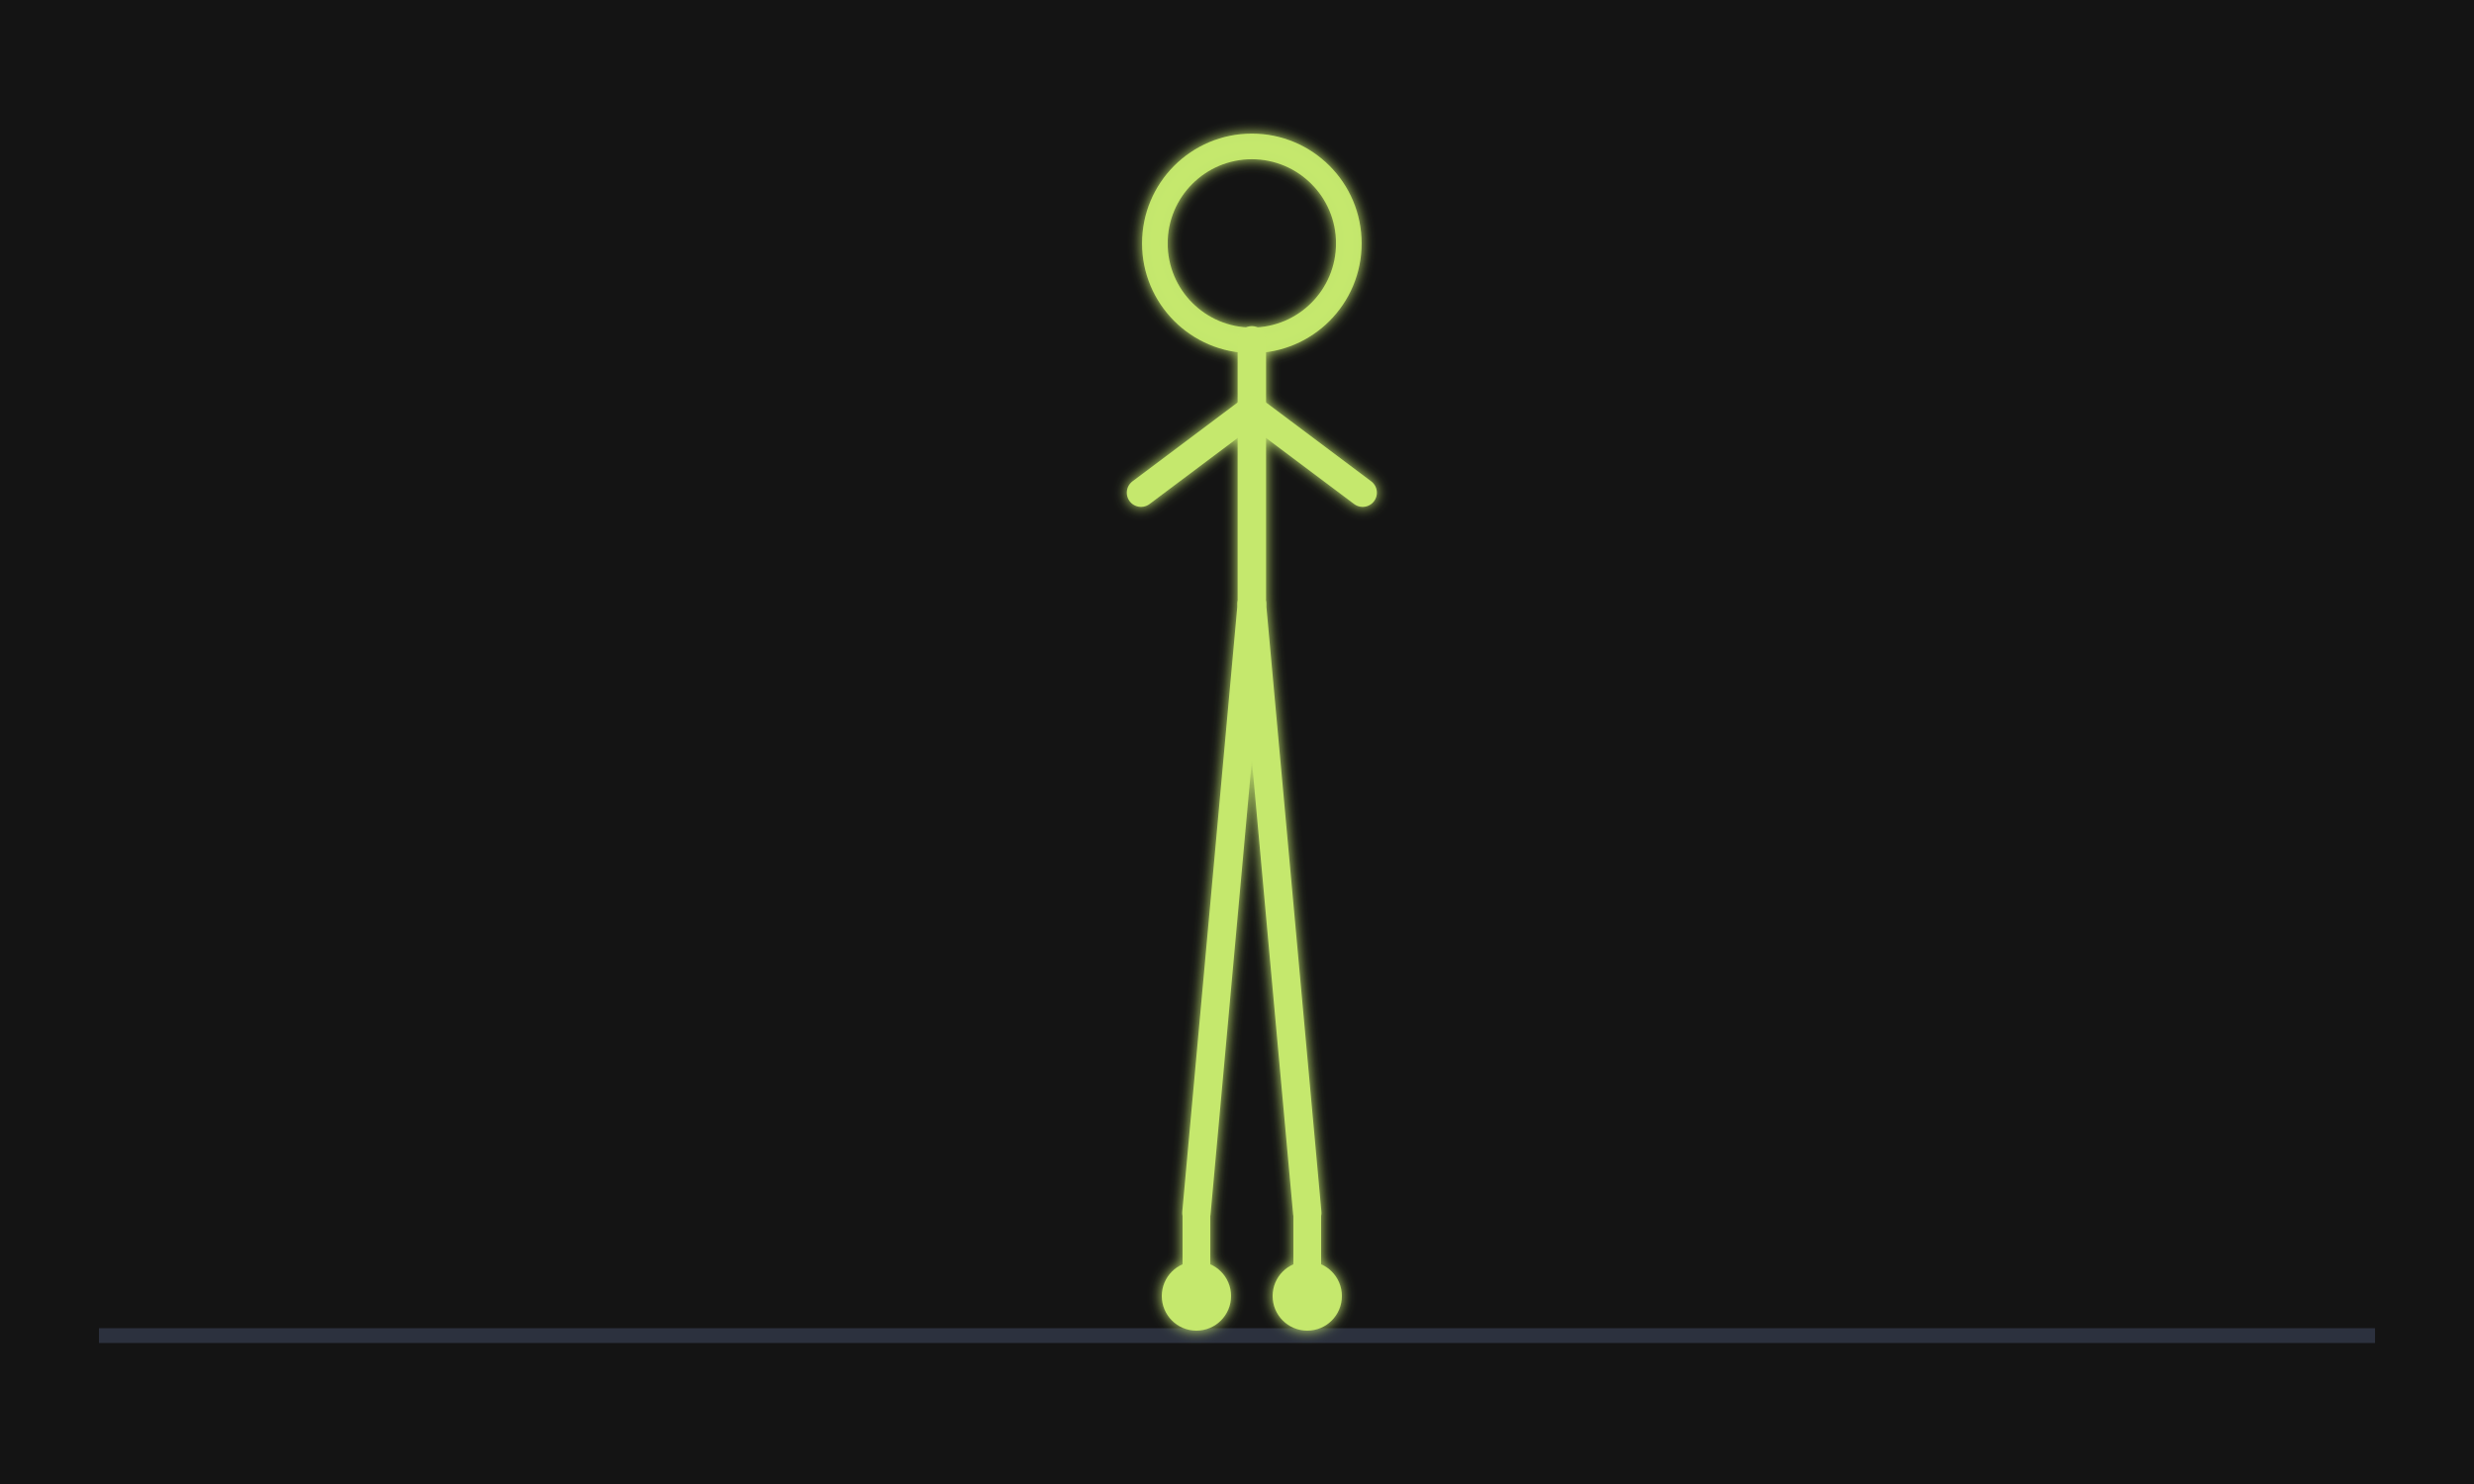
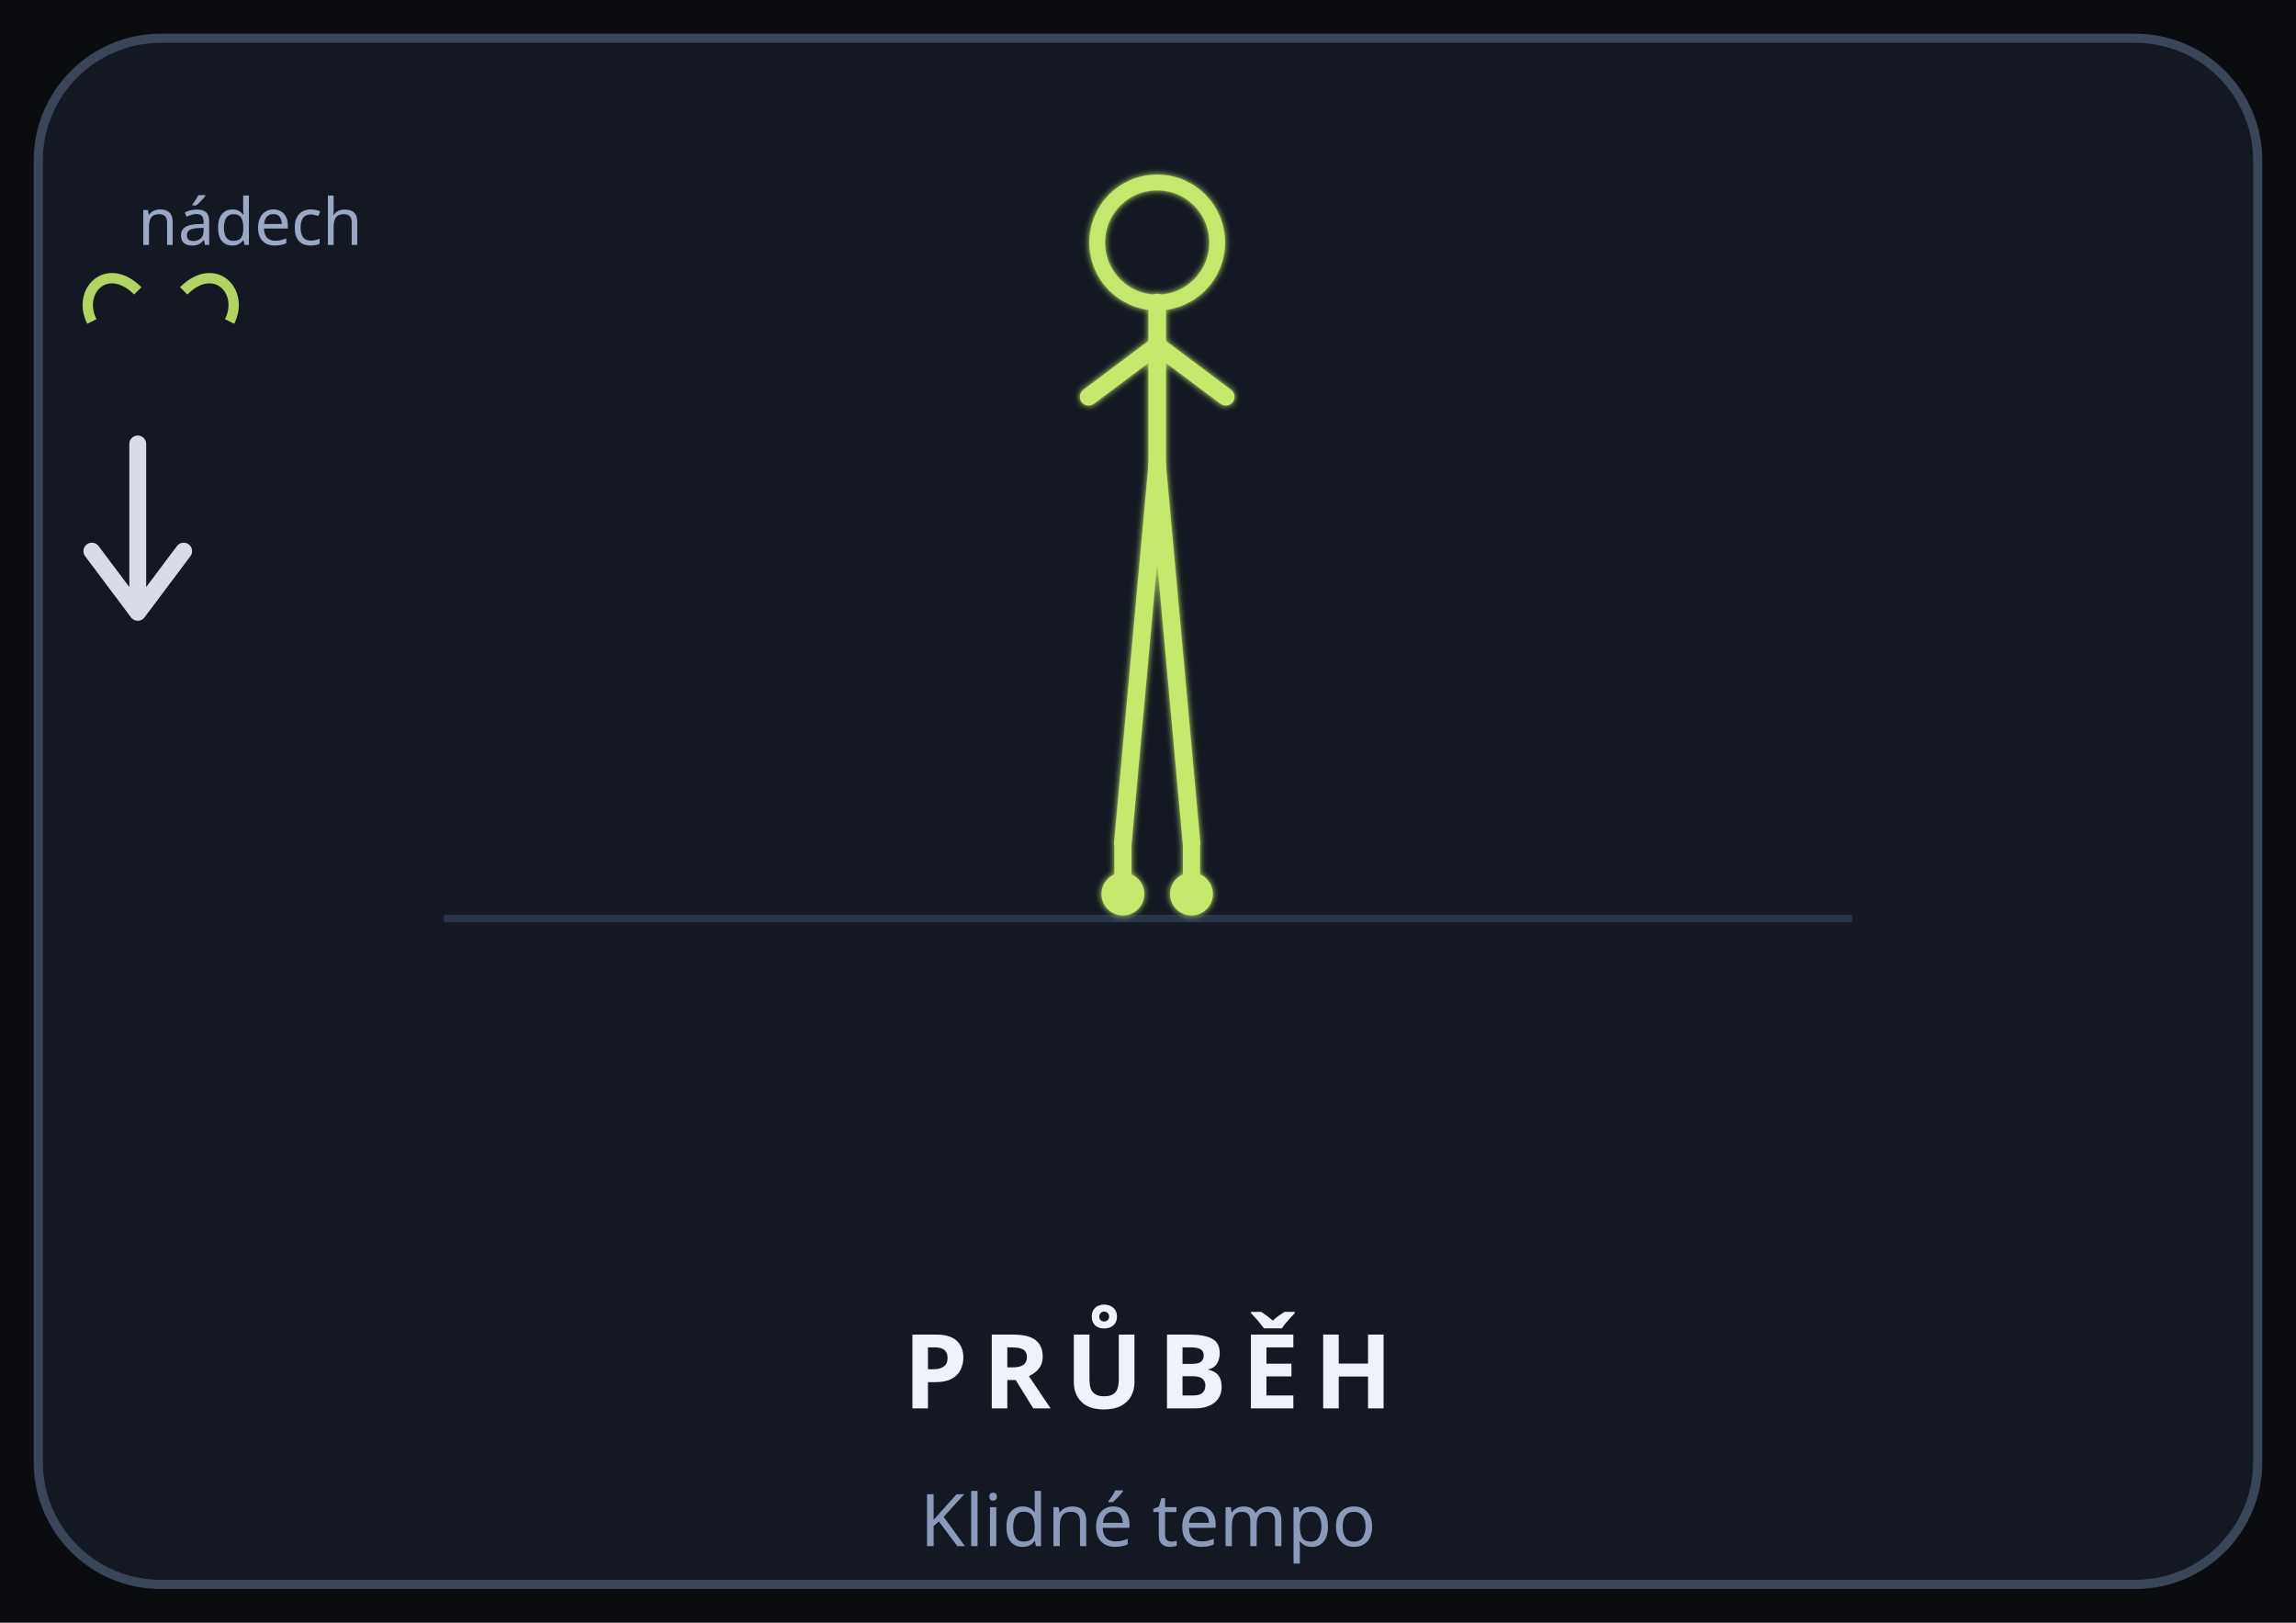
- <svg xmlns="http://www.w3.org/2000/svg" viewBox="0 0 200 120" fill="none" aria-hidden="true">
+ <svg xmlns="http://www.w3.org/2000/svg" viewBox="0 0 300 212" fill="none" aria-hidden="true">
  <defs>
-     <filter id="sfGlow" x="-35%" y="-35%" width="170%" height="170%">
-       <feGaussianBlur stdDeviation="0.5" result="b" />
+     <filter id="sfGlow" x="-40%" y="-40%" width="180%" height="180%">
+       <feGaussianBlur stdDeviation="0.45" result="b" />
      <feMerge>
        <feMergeNode in="b" />
        <feMergeNode in="SourceGraphic" />
      </feMerge>
    </filter>
  </defs>
-   <rect width="200" height="120" fill="#141414" />
-   <line x1="8" y1="108" x2="192" y2="108" stroke="#4a5570" stroke-width="1.2" opacity="0.45" />
-   <g filter="url(#sfGlow)">
-     <g transform="translate(34,4) scale(1.12)">
-       <circle cx="60" cy="14" r="7" stroke="#c5e86d" stroke-width="1.85" fill="none" opacity="0.98" />
-       <path d="M60 21 L60 40" stroke="#c5e86d" stroke-width="2.05" stroke-linecap="round" stroke-linejoin="round" />
-       <path d="M60 40 L56 84" stroke="#c5e86d" stroke-width="2.05" stroke-linecap="round" stroke-linejoin="round" />
-       <path d="M60 40 L64 84" stroke="#c5e86d" stroke-width="2.05" stroke-linecap="round" stroke-linejoin="round" />
-       <path d="M56 84 L56 90" stroke="#c5e86d" stroke-width="2" stroke-linecap="round" stroke-linejoin="round" />
-       <path d="M64 84 L64 90" stroke="#c5e86d" stroke-width="2" stroke-linecap="round" stroke-linejoin="round" />
-       <path d="M60 26 L52 32" stroke="#c5e86d" stroke-width="2.05" stroke-linecap="round" stroke-linejoin="round" />
-       <path d="M60 26 L68 32" stroke="#c5e86d" stroke-width="2.05" stroke-linecap="round" stroke-linejoin="round" />
-       <circle cx="56" cy="90" r="2.5" fill="#c5e86d" />
-       <circle cx="64" cy="90" r="2.5" fill="#c5e86d" />
+   <rect width="300" height="212" fill="#0a0c10" />
+   <rect x="5" y="5" width="290" height="202" rx="16" ry="16" fill="#131822" stroke="#3a4558" stroke-width="1.2" />
+   <g transform="translate(50,12)">
+     <line x1="8" y1="108" x2="192" y2="108" stroke="#4a5f82" stroke-width="1" opacity="0.4" />
+     <g filter="url(#sfGlow)">
+       <g transform="translate(34,4) scale(1.12)">
+         <circle cx="60" cy="14" r="7" stroke="#c5e86d" stroke-width="1.85" fill="none" opacity="0.98" />
+         <path d="M60 21 L60 40" stroke="#c5e86d" stroke-width="2.05" stroke-linecap="round" stroke-linejoin="round" />
+         <path d="M60 40 L56 84" stroke="#c5e86d" stroke-width="2.05" stroke-linecap="round" stroke-linejoin="round" />
+         <path d="M60 40 L64 84" stroke="#c5e86d" stroke-width="2.05" stroke-linecap="round" stroke-linejoin="round" />
+         <path d="M56 84 L56 90" stroke="#c5e86d" stroke-width="2" stroke-linecap="round" stroke-linejoin="round" />
+         <path d="M64 84 L64 90" stroke="#c5e86d" stroke-width="2" stroke-linecap="round" stroke-linejoin="round" />
+         <path d="M60 26 L52 32" stroke="#c5e86d" stroke-width="2.05" stroke-linecap="round" stroke-linejoin="round" />
+         <path d="M60 26 L68 32" stroke="#c5e86d" stroke-width="2.05" stroke-linecap="round" stroke-linejoin="round" />
+         <circle cx="56" cy="90" r="2.5" fill="#c5e86d" />
+         <circle cx="64" cy="90" r="2.5" fill="#c5e86d" />
+       </g>
    </g>
  </g>
+   <g transform="translate(18,58)" stroke="#e8edf7" stroke-width="2.2" stroke-linecap="round" stroke-linejoin="round" fill="none" opacity="0.92">
+     <path d="M0 0 L0 22 M-6 14 L0 22 L6 14" />
+   </g>
+   <g transform="translate(14,36)" stroke="#c5e86d" fill="none" stroke-width="1.35" opacity="0.9">
+     <path d="M4 2 C0 -2 -4 2 -2 6" />
+     <path d="M10 2 C14 -2 18 2 16 6" />
+   </g>
+   <text x="18" y="32" fill="#9aa8c4" font-family="Segoe UI,system-ui,sans-serif" font-size="8.5">nádech</text>
+   <text x="150" y="184" text-anchor="middle" fill="#eef2f9" font-family="Segoe UI,system-ui,sans-serif" font-size="13.5" font-weight="700" letter-spacing="0.14em">PRŮBĚH</text>
+   <text x="150" y="202" text-anchor="middle" fill="#8b9ab8" font-family="Segoe UI,system-ui,sans-serif" font-size="9.5">Klidné tempo</text>
</svg>
